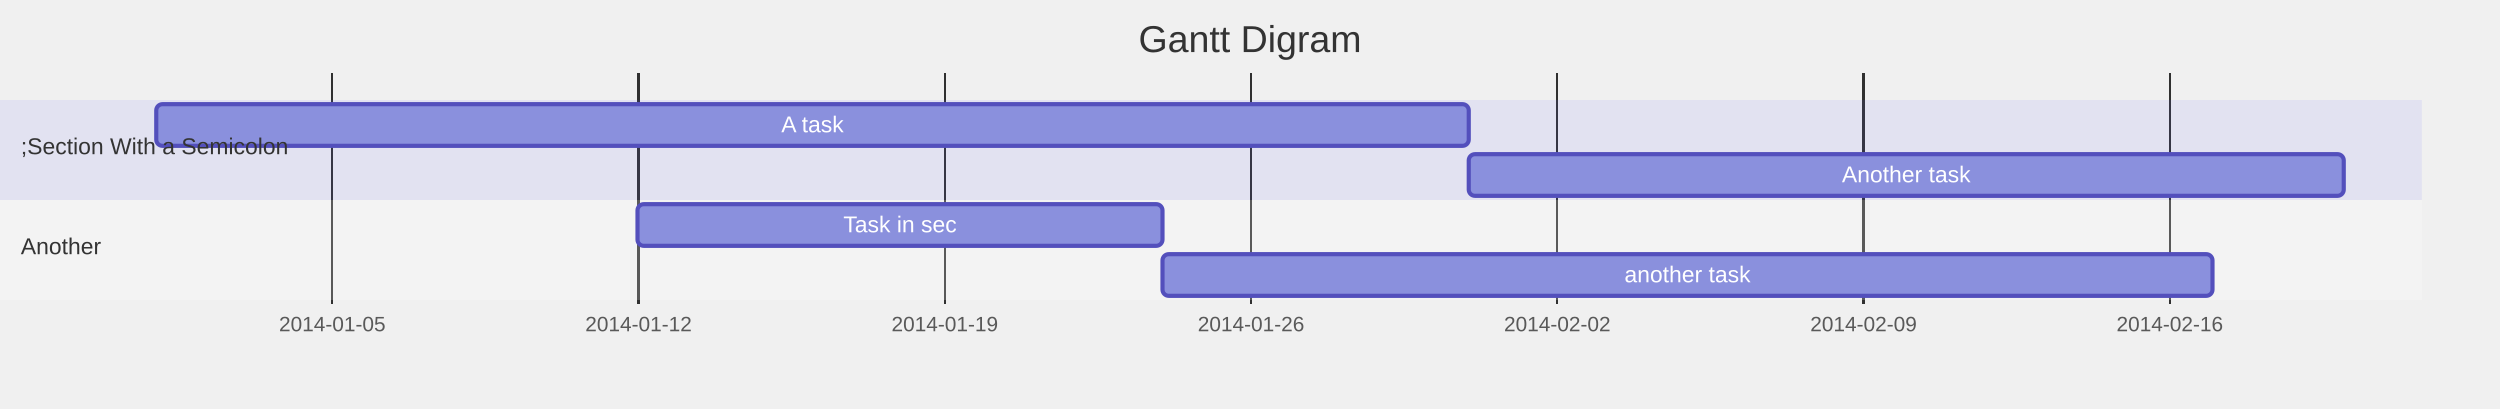
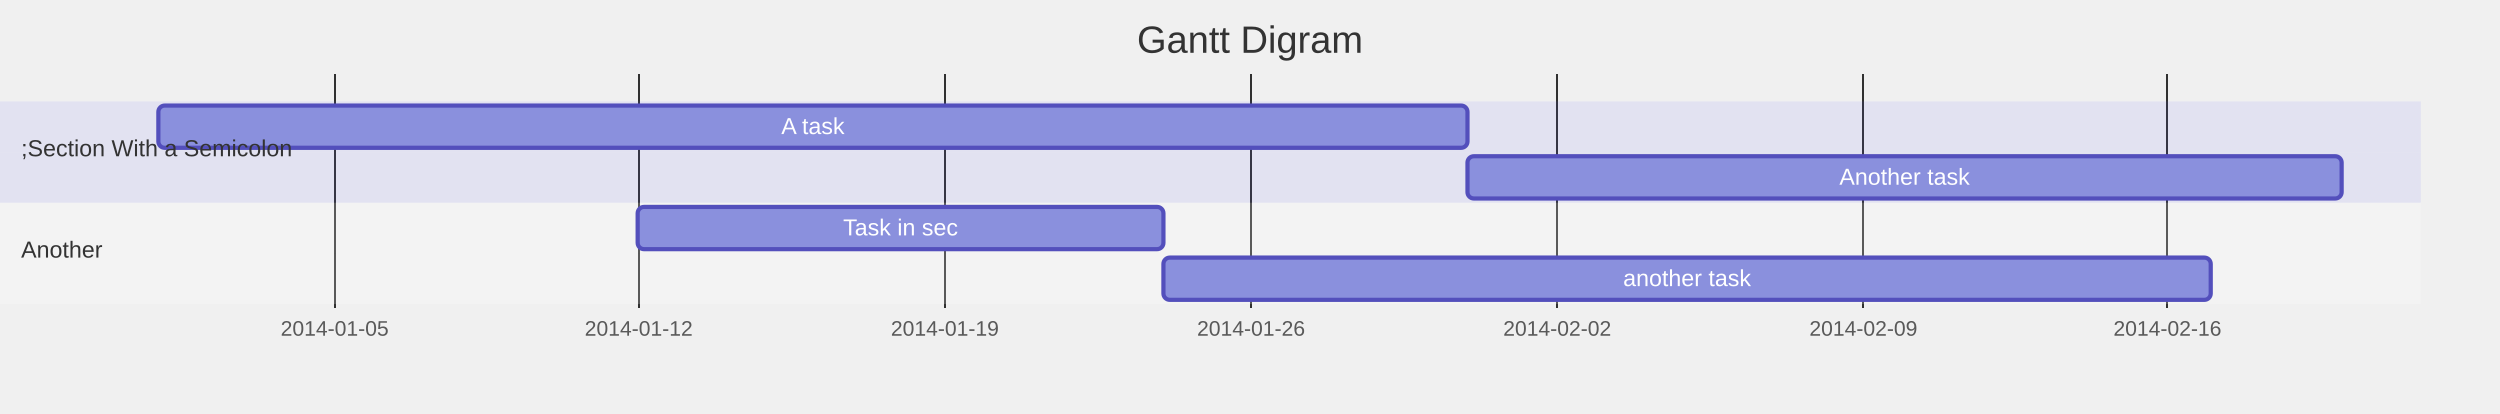
- <svg xmlns="http://www.w3.org/2000/svg" id="upstream_cypress_gantt_spec_should_render_when_there_s_a_semicolon_in_a_section_is_true_030" width="100%" viewBox="0 0 1200 196" style="max-width: 1200px; background-color: white;" role="graphics-document document" aria-roledescription="gantt">
+ <svg xmlns="http://www.w3.org/2000/svg" id="upstream_cypress_gantt_spec_should_render_when_there_s_a_semicolon_in_a_section_is_true_030" width="100%" viewBox="0 0 1184 196" style="max-width: 1184px; background-color: white;" role="graphics-document document" aria-roledescription="gantt">
  <style>#upstream_cypress_gantt_spec_should_render_when_there_s_a_semicolon_in_a_section_is_true_030{font-family:"trebuchet ms",verdana,arial,sans-serif;font-size:16px;fill:#333;}@keyframes edge-animation-frame{from{stroke-dashoffset:0;}}@keyframes dash{to{stroke-dashoffset:0;}}#upstream_cypress_gantt_spec_should_render_when_there_s_a_semicolon_in_a_section_is_true_030 .edge-animation-slow{stroke-dasharray:9,5!important;stroke-dashoffset:900;animation:dash 50s linear infinite;stroke-linecap:round;}#upstream_cypress_gantt_spec_should_render_when_there_s_a_semicolon_in_a_section_is_true_030 .edge-animation-fast{stroke-dasharray:9,5!important;stroke-dashoffset:900;animation:dash 20s linear infinite;stroke-linecap:round;}#upstream_cypress_gantt_spec_should_render_when_there_s_a_semicolon_in_a_section_is_true_030 .error-icon{fill:#552222;}#upstream_cypress_gantt_spec_should_render_when_there_s_a_semicolon_in_a_section_is_true_030 .error-text{fill:#552222;stroke:#552222;}#upstream_cypress_gantt_spec_should_render_when_there_s_a_semicolon_in_a_section_is_true_030 .edge-thickness-normal{stroke-width:1px;}#upstream_cypress_gantt_spec_should_render_when_there_s_a_semicolon_in_a_section_is_true_030 .edge-thickness-thick{stroke-width:3.5px;}#upstream_cypress_gantt_spec_should_render_when_there_s_a_semicolon_in_a_section_is_true_030 .edge-pattern-solid{stroke-dasharray:0;}#upstream_cypress_gantt_spec_should_render_when_there_s_a_semicolon_in_a_section_is_true_030 .edge-thickness-invisible{stroke-width:0;fill:none;}#upstream_cypress_gantt_spec_should_render_when_there_s_a_semicolon_in_a_section_is_true_030 .edge-pattern-dashed{stroke-dasharray:3;}#upstream_cypress_gantt_spec_should_render_when_there_s_a_semicolon_in_a_section_is_true_030 .edge-pattern-dotted{stroke-dasharray:2;}#upstream_cypress_gantt_spec_should_render_when_there_s_a_semicolon_in_a_section_is_true_030 .marker{fill:#333333;stroke:#333333;}#upstream_cypress_gantt_spec_should_render_when_there_s_a_semicolon_in_a_section_is_true_030 .marker.cross{stroke:#333333;}#upstream_cypress_gantt_spec_should_render_when_there_s_a_semicolon_in_a_section_is_true_030 svg{font-family:"trebuchet ms",verdana,arial,sans-serif;font-size:16px;}#upstream_cypress_gantt_spec_should_render_when_there_s_a_semicolon_in_a_section_is_true_030 p{margin:0;}#upstream_cypress_gantt_spec_should_render_when_there_s_a_semicolon_in_a_section_is_true_030 .mermaid-main-font{font-family:"trebuchet ms",verdana,arial,sans-serif;}#upstream_cypress_gantt_spec_should_render_when_there_s_a_semicolon_in_a_section_is_true_030 .exclude-range{fill:#eeeeee;}#upstream_cypress_gantt_spec_should_render_when_there_s_a_semicolon_in_a_section_is_true_030 .section{stroke:none;opacity:0.2;}#upstream_cypress_gantt_spec_should_render_when_there_s_a_semicolon_in_a_section_is_true_030 .section0{fill:rgba(102, 102, 255, 0.49);}#upstream_cypress_gantt_spec_should_render_when_there_s_a_semicolon_in_a_section_is_true_030 .section2{fill:#fff400;}#upstream_cypress_gantt_spec_should_render_when_there_s_a_semicolon_in_a_section_is_true_030 .section1,#upstream_cypress_gantt_spec_should_render_when_there_s_a_semicolon_in_a_section_is_true_030 .section3{fill:white;opacity:0.2;}#upstream_cypress_gantt_spec_should_render_when_there_s_a_semicolon_in_a_section_is_true_030 .sectionTitle0{fill:#333;}#upstream_cypress_gantt_spec_should_render_when_there_s_a_semicolon_in_a_section_is_true_030 .sectionTitle1{fill:#333;}#upstream_cypress_gantt_spec_should_render_when_there_s_a_semicolon_in_a_section_is_true_030 .sectionTitle2{fill:#333;}#upstream_cypress_gantt_spec_should_render_when_there_s_a_semicolon_in_a_section_is_true_030 .sectionTitle3{fill:#333;}#upstream_cypress_gantt_spec_should_render_when_there_s_a_semicolon_in_a_section_is_true_030 .sectionTitle{text-anchor:start;font-family:"trebuchet ms",verdana,arial,sans-serif;}#upstream_cypress_gantt_spec_should_render_when_there_s_a_semicolon_in_a_section_is_true_030 .grid .tick{stroke:lightgrey;opacity:0.8;shape-rendering:crispEdges;}#upstream_cypress_gantt_spec_should_render_when_there_s_a_semicolon_in_a_section_is_true_030 .grid .tick text{font-family:"trebuchet ms",verdana,arial,sans-serif;fill:#333;}#upstream_cypress_gantt_spec_should_render_when_there_s_a_semicolon_in_a_section_is_true_030 .grid path{stroke-width:0;}#upstream_cypress_gantt_spec_should_render_when_there_s_a_semicolon_in_a_section_is_true_030 .today{fill:none;stroke:red;stroke-width:2px;}#upstream_cypress_gantt_spec_should_render_when_there_s_a_semicolon_in_a_section_is_true_030 .task{stroke-width:2;}#upstream_cypress_gantt_spec_should_render_when_there_s_a_semicolon_in_a_section_is_true_030 .taskText{text-anchor:middle;font-family:"trebuchet ms",verdana,arial,sans-serif;}#upstream_cypress_gantt_spec_should_render_when_there_s_a_semicolon_in_a_section_is_true_030 .taskTextOutsideRight{fill:black;text-anchor:start;font-family:"trebuchet ms",verdana,arial,sans-serif;}#upstream_cypress_gantt_spec_should_render_when_there_s_a_semicolon_in_a_section_is_true_030 .taskTextOutsideLeft{fill:black;text-anchor:end;}#upstream_cypress_gantt_spec_should_render_when_there_s_a_semicolon_in_a_section_is_true_030 .task.clickable{cursor:pointer;}#upstream_cypress_gantt_spec_should_render_when_there_s_a_semicolon_in_a_section_is_true_030 .taskText.clickable{cursor:pointer;fill:#003163!important;font-weight:bold;}#upstream_cypress_gantt_spec_should_render_when_there_s_a_semicolon_in_a_section_is_true_030 .taskTextOutsideLeft.clickable{cursor:pointer;fill:#003163!important;font-weight:bold;}#upstream_cypress_gantt_spec_should_render_when_there_s_a_semicolon_in_a_section_is_true_030 .taskTextOutsideRight.clickable{cursor:pointer;fill:#003163!important;font-weight:bold;}#upstream_cypress_gantt_spec_should_render_when_there_s_a_semicolon_in_a_section_is_true_030 .taskText0,#upstream_cypress_gantt_spec_should_render_when_there_s_a_semicolon_in_a_section_is_true_030 .taskText1,#upstream_cypress_gantt_spec_should_render_when_there_s_a_semicolon_in_a_section_is_true_030 .taskText2,#upstream_cypress_gantt_spec_should_render_when_there_s_a_semicolon_in_a_section_is_true_030 .taskText3{fill:white;}#upstream_cypress_gantt_spec_should_render_when_there_s_a_semicolon_in_a_section_is_true_030 .task0,#upstream_cypress_gantt_spec_should_render_when_there_s_a_semicolon_in_a_section_is_true_030 .task1,#upstream_cypress_gantt_spec_should_render_when_there_s_a_semicolon_in_a_section_is_true_030 .task2,#upstream_cypress_gantt_spec_should_render_when_there_s_a_semicolon_in_a_section_is_true_030 .task3{fill:#8a90dd;stroke:#534fbc;}#upstream_cypress_gantt_spec_should_render_when_there_s_a_semicolon_in_a_section_is_true_030 .taskTextOutside0,#upstream_cypress_gantt_spec_should_render_when_there_s_a_semicolon_in_a_section_is_true_030 .taskTextOutside2{fill:black;}#upstream_cypress_gantt_spec_should_render_when_there_s_a_semicolon_in_a_section_is_true_030 .taskTextOutside1,#upstream_cypress_gantt_spec_should_render_when_there_s_a_semicolon_in_a_section_is_true_030 .taskTextOutside3{fill:black;}#upstream_cypress_gantt_spec_should_render_when_there_s_a_semicolon_in_a_section_is_true_030 .active0,#upstream_cypress_gantt_spec_should_render_when_there_s_a_semicolon_in_a_section_is_true_030 .active1,#upstream_cypress_gantt_spec_should_render_when_there_s_a_semicolon_in_a_section_is_true_030 .active2,#upstream_cypress_gantt_spec_should_render_when_there_s_a_semicolon_in_a_section_is_true_030 .active3{fill:#bfc7ff;stroke:#534fbc;}#upstream_cypress_gantt_spec_should_render_when_there_s_a_semicolon_in_a_section_is_true_030 .activeText0,#upstream_cypress_gantt_spec_should_render_when_there_s_a_semicolon_in_a_section_is_true_030 .activeText1,#upstream_cypress_gantt_spec_should_render_when_there_s_a_semicolon_in_a_section_is_true_030 .activeText2,#upstream_cypress_gantt_spec_should_render_when_there_s_a_semicolon_in_a_section_is_true_030 .activeText3{fill:black!important;}#upstream_cypress_gantt_spec_should_render_when_there_s_a_semicolon_in_a_section_is_true_030 .done0,#upstream_cypress_gantt_spec_should_render_when_there_s_a_semicolon_in_a_section_is_true_030 .done1,#upstream_cypress_gantt_spec_should_render_when_there_s_a_semicolon_in_a_section_is_true_030 .done2,#upstream_cypress_gantt_spec_should_render_when_there_s_a_semicolon_in_a_section_is_true_030 .done3{stroke:grey;fill:lightgrey;stroke-width:2;}#upstream_cypress_gantt_spec_should_render_when_there_s_a_semicolon_in_a_section_is_true_030 .doneText0,#upstream_cypress_gantt_spec_should_render_when_there_s_a_semicolon_in_a_section_is_true_030 .doneText1,#upstream_cypress_gantt_spec_should_render_when_there_s_a_semicolon_in_a_section_is_true_030 .doneText2,#upstream_cypress_gantt_spec_should_render_when_there_s_a_semicolon_in_a_section_is_true_030 .doneText3{fill:black!important;}#upstream_cypress_gantt_spec_should_render_when_there_s_a_semicolon_in_a_section_is_true_030 .doneText0.taskTextOutsideLeft,#upstream_cypress_gantt_spec_should_render_when_there_s_a_semicolon_in_a_section_is_true_030 .doneText0.taskTextOutsideRight,#upstream_cypress_gantt_spec_should_render_when_there_s_a_semicolon_in_a_section_is_true_030 .doneText1.taskTextOutsideLeft,#upstream_cypress_gantt_spec_should_render_when_there_s_a_semicolon_in_a_section_is_true_030 .doneText1.taskTextOutsideRight,#upstream_cypress_gantt_spec_should_render_when_there_s_a_semicolon_in_a_section_is_true_030 .doneText2.taskTextOutsideLeft,#upstream_cypress_gantt_spec_should_render_when_there_s_a_semicolon_in_a_section_is_true_030 .doneText2.taskTextOutsideRight,#upstream_cypress_gantt_spec_should_render_when_there_s_a_semicolon_in_a_section_is_true_030 .doneText3.taskTextOutsideLeft,#upstream_cypress_gantt_spec_should_render_when_there_s_a_semicolon_in_a_section_is_true_030 .doneText3.taskTextOutsideRight{fill:black!important;}#upstream_cypress_gantt_spec_should_render_when_there_s_a_semicolon_in_a_section_is_true_030 .crit0,#upstream_cypress_gantt_spec_should_render_when_there_s_a_semicolon_in_a_section_is_true_030 .crit1,#upstream_cypress_gantt_spec_should_render_when_there_s_a_semicolon_in_a_section_is_true_030 .crit2,#upstream_cypress_gantt_spec_should_render_when_there_s_a_semicolon_in_a_section_is_true_030 .crit3{stroke:#ff8888;fill:red;stroke-width:2;}#upstream_cypress_gantt_spec_should_render_when_there_s_a_semicolon_in_a_section_is_true_030 .activeCrit0,#upstream_cypress_gantt_spec_should_render_when_there_s_a_semicolon_in_a_section_is_true_030 .activeCrit1,#upstream_cypress_gantt_spec_should_render_when_there_s_a_semicolon_in_a_section_is_true_030 .activeCrit2,#upstream_cypress_gantt_spec_should_render_when_there_s_a_semicolon_in_a_section_is_true_030 .activeCrit3{stroke:#ff8888;fill:#bfc7ff;stroke-width:2;}#upstream_cypress_gantt_spec_should_render_when_there_s_a_semicolon_in_a_section_is_true_030 .doneCrit0,#upstream_cypress_gantt_spec_should_render_when_there_s_a_semicolon_in_a_section_is_true_030 .doneCrit1,#upstream_cypress_gantt_spec_should_render_when_there_s_a_semicolon_in_a_section_is_true_030 .doneCrit2,#upstream_cypress_gantt_spec_should_render_when_there_s_a_semicolon_in_a_section_is_true_030 .doneCrit3{stroke:#ff8888;fill:lightgrey;stroke-width:2;cursor:pointer;shape-rendering:crispEdges;}#upstream_cypress_gantt_spec_should_render_when_there_s_a_semicolon_in_a_section_is_true_030 .milestone{transform:rotate(45deg) scale(0.8,0.8);}#upstream_cypress_gantt_spec_should_render_when_there_s_a_semicolon_in_a_section_is_true_030 .milestoneText{font-style:italic;}#upstream_cypress_gantt_spec_should_render_when_there_s_a_semicolon_in_a_section_is_true_030 .doneCritText0,#upstream_cypress_gantt_spec_should_render_when_there_s_a_semicolon_in_a_section_is_true_030 .doneCritText1,#upstream_cypress_gantt_spec_should_render_when_there_s_a_semicolon_in_a_section_is_true_030 .doneCritText2,#upstream_cypress_gantt_spec_should_render_when_there_s_a_semicolon_in_a_section_is_true_030 .doneCritText3{fill:black!important;}#upstream_cypress_gantt_spec_should_render_when_there_s_a_semicolon_in_a_section_is_true_030 .doneCritText0.taskTextOutsideLeft,#upstream_cypress_gantt_spec_should_render_when_there_s_a_semicolon_in_a_section_is_true_030 .doneCritText0.taskTextOutsideRight,#upstream_cypress_gantt_spec_should_render_when_there_s_a_semicolon_in_a_section_is_true_030 .doneCritText1.taskTextOutsideLeft,#upstream_cypress_gantt_spec_should_render_when_there_s_a_semicolon_in_a_section_is_true_030 .doneCritText1.taskTextOutsideRight,#upstream_cypress_gantt_spec_should_render_when_there_s_a_semicolon_in_a_section_is_true_030 .doneCritText2.taskTextOutsideLeft,#upstream_cypress_gantt_spec_should_render_when_there_s_a_semicolon_in_a_section_is_true_030 .doneCritText2.taskTextOutsideRight,#upstream_cypress_gantt_spec_should_render_when_there_s_a_semicolon_in_a_section_is_true_030 .doneCritText3.taskTextOutsideLeft,#upstream_cypress_gantt_spec_should_render_when_there_s_a_semicolon_in_a_section_is_true_030 .doneCritText3.taskTextOutsideRight{fill:black!important;}#upstream_cypress_gantt_spec_should_render_when_there_s_a_semicolon_in_a_section_is_true_030 .vert{stroke:navy;}#upstream_cypress_gantt_spec_should_render_when_there_s_a_semicolon_in_a_section_is_true_030 .vertText{font-size:15px;text-anchor:middle;fill:navy!important;}#upstream_cypress_gantt_spec_should_render_when_there_s_a_semicolon_in_a_section_is_true_030 .activeCritText0,#upstream_cypress_gantt_spec_should_render_when_there_s_a_semicolon_in_a_section_is_true_030 .activeCritText1,#upstream_cypress_gantt_spec_should_render_when_there_s_a_semicolon_in_a_section_is_true_030 .activeCritText2,#upstream_cypress_gantt_spec_should_render_when_there_s_a_semicolon_in_a_section_is_true_030 .activeCritText3{fill:black!important;}#upstream_cypress_gantt_spec_should_render_when_there_s_a_semicolon_in_a_section_is_true_030 .titleText{text-anchor:middle;font-size:18px;fill:#333;font-family:"trebuchet ms",verdana,arial,sans-serif;}#upstream_cypress_gantt_spec_should_render_when_there_s_a_semicolon_in_a_section_is_true_030 .node .neo-node{stroke:#9370DB;}#upstream_cypress_gantt_spec_should_render_when_there_s_a_semicolon_in_a_section_is_true_030 [data-look="neo"].node rect,#upstream_cypress_gantt_spec_should_render_when_there_s_a_semicolon_in_a_section_is_true_030 [data-look="neo"].cluster rect,#upstream_cypress_gantt_spec_should_render_when_there_s_a_semicolon_in_a_section_is_true_030 [data-look="neo"].node polygon{stroke:#9370DB;filter:drop-shadow(1px 2px 2px rgba(185, 185, 185, 1));}#upstream_cypress_gantt_spec_should_render_when_there_s_a_semicolon_in_a_section_is_true_030 [data-look="neo"].swimlane.cluster rect{filter:none;}#upstream_cypress_gantt_spec_should_render_when_there_s_a_semicolon_in_a_section_is_true_030 [data-look="neo"].node path{stroke:#9370DB;stroke-width:1px;}#upstream_cypress_gantt_spec_should_render_when_there_s_a_semicolon_in_a_section_is_true_030 [data-look="neo"].node .outer-path{filter:drop-shadow(1px 2px 2px rgba(185, 185, 185, 1));}#upstream_cypress_gantt_spec_should_render_when_there_s_a_semicolon_in_a_section_is_true_030 [data-look="neo"].node .neo-line path{stroke:#9370DB;filter:none;}#upstream_cypress_gantt_spec_should_render_when_there_s_a_semicolon_in_a_section_is_true_030 [data-look="neo"].node circle{stroke:#9370DB;filter:drop-shadow(1px 2px 2px rgba(185, 185, 185, 1));}#upstream_cypress_gantt_spec_should_render_when_there_s_a_semicolon_in_a_section_is_true_030 [data-look="neo"].node circle .state-start{fill:#000000;}#upstream_cypress_gantt_spec_should_render_when_there_s_a_semicolon_in_a_section_is_true_030 [data-look="neo"].icon-shape .icon{fill:#9370DB;filter:drop-shadow(1px 2px 2px rgba(185, 185, 185, 1));}#upstream_cypress_gantt_spec_should_render_when_there_s_a_semicolon_in_a_section_is_true_030 [data-look="neo"].icon-shape .icon-neo path{stroke:#9370DB;filter:drop-shadow(1px 2px 2px rgba(185, 185, 185, 1));}#upstream_cypress_gantt_spec_should_render_when_there_s_a_semicolon_in_a_section_is_true_030 :root{--mermaid-font-family:"trebuchet ms",verdana,arial,sans-serif;}</style>
  <g />
  <g class="grid" transform="translate(75, 146)" fill="none" font-size="10" font-family="sans-serif" text-anchor="middle">
-     <path class="domain" stroke="currentColor" d="M0.5,-111V0.5H1050.5V-111" />
-     <g class="tick" opacity="1" transform="translate(84.5,0)">
+     <path class="domain" stroke="currentColor" d="M0.5,-111V0.5H1034.5V-111" />
+     <g class="tick" opacity="1" transform="translate(83.5,0)">
      <line stroke="currentColor" y2="-111" />
      <text fill="#000" y="3" dy="1em" stroke="none" font-size="10" style="text-anchor: middle;">2014-01-05</text>
    </g>
-     <g class="tick" opacity="1" transform="translate(231.5,0)">
+     <g class="tick" opacity="1" transform="translate(227.5,0)">
      <line stroke="currentColor" y2="-111" />
      <text fill="#000" y="3" dy="1em" stroke="none" font-size="10" style="text-anchor: middle;">2014-01-12</text>
    </g>
-     <g class="tick" opacity="1" transform="translate(378.5,0)">
+     <g class="tick" opacity="1" transform="translate(372.5,0)">
      <line stroke="currentColor" y2="-111" />
      <text fill="#000" y="3" dy="1em" stroke="none" font-size="10" style="text-anchor: middle;">2014-01-19</text>
    </g>
-     <g class="tick" opacity="1" transform="translate(525.5,0)">
+     <g class="tick" opacity="1" transform="translate(517.5,0)">
      <line stroke="currentColor" y2="-111" />
      <text fill="#000" y="3" dy="1em" stroke="none" font-size="10" style="text-anchor: middle;">2014-01-26</text>
    </g>
-     <g class="tick" opacity="1" transform="translate(672.5,0)">
+     <g class="tick" opacity="1" transform="translate(662.5,0)">
      <line stroke="currentColor" y2="-111" />
      <text fill="#000" y="3" dy="1em" stroke="none" font-size="10" style="text-anchor: middle;">2014-02-02</text>
    </g>
-     <g class="tick" opacity="1" transform="translate(819.5,0)">
+     <g class="tick" opacity="1" transform="translate(807.5,0)">
      <line stroke="currentColor" y2="-111" />
      <text fill="#000" y="3" dy="1em" stroke="none" font-size="10" style="text-anchor: middle;">2014-02-09</text>
    </g>
-     <g class="tick" opacity="1" transform="translate(966.5,0)">
+     <g class="tick" opacity="1" transform="translate(951.5,0)">
      <line stroke="currentColor" y2="-111" />
      <text fill="#000" y="3" dy="1em" stroke="none" font-size="10" style="text-anchor: middle;">2014-02-16</text>
    </g>
  </g>
  <g>
-     <rect x="0" y="48" width="1162.5" height="24" class="section section0" />
-     <rect x="0" y="96" width="1162.5" height="24" class="section section1" />
-     <rect x="0" y="120" width="1162.5" height="24" class="section section1" />
-     <rect x="0" y="72" width="1162.5" height="24" class="section section0" />
+     <rect x="0" y="48" width="1146.5" height="24" class="section section0" />
+     <rect x="0" y="96" width="1146.5" height="24" class="section section1" />
+     <rect x="0" y="120" width="1146.5" height="24" class="section section1" />
+     <rect x="0" y="72" width="1146.5" height="24" class="section section0" />
  </g>
  <g>
-     <rect id="upstream_cypress_gantt_spec_should_render_when_there_s_a_semicolon_in_a_section_is_true_030-a1" rx="3" ry="3" x="75" y="50" width="630" height="20" transform-origin="390px 60px" class="task task0" />
-     <rect id="upstream_cypress_gantt_spec_should_render_when_there_s_a_semicolon_in_a_section_is_true_030-task2" rx="3" ry="3" x="306" y="98" width="252" height="20" transform-origin="432px 108px" class="task task1" />
-     <rect id="upstream_cypress_gantt_spec_should_render_when_there_s_a_semicolon_in_a_section_is_true_030-task3" rx="3" ry="3" x="558" y="122" width="504" height="20" transform-origin="810px 132px" class="task task1" />
-     <rect id="upstream_cypress_gantt_spec_should_render_when_there_s_a_semicolon_in_a_section_is_true_030-task1" rx="3" ry="3" x="705" y="74" width="420" height="20" transform-origin="915px 84px" class="task task0" />
-     <text id="upstream_cypress_gantt_spec_should_render_when_there_s_a_semicolon_in_a_section_is_true_030-a1-text" font-size="11" x="390" y="63.5" class="taskText taskText0  width-29.34375">A task           </text>
-     <text id="upstream_cypress_gantt_spec_should_render_when_there_s_a_semicolon_in_a_section_is_true_030-task2-text" font-size="11" x="432" y="111.5" class="taskText taskText1  width-52.484375">Task in sec      </text>
-     <text id="upstream_cypress_gantt_spec_should_render_when_there_s_a_semicolon_in_a_section_is_true_030-task3-text" font-size="11" x="810" y="135.5" class="taskText taskText1  width-61.796875">another task      </text>
-     <text id="upstream_cypress_gantt_spec_should_render_when_there_s_a_semicolon_in_a_section_is_true_030-task1-text" font-size="11" x="915" y="87.5" class="taskText taskText0  width-62.515625">Another task     </text>
+     <rect id="upstream_cypress_gantt_spec_should_render_when_there_s_a_semicolon_in_a_section_is_true_030-a1" rx="3" ry="3" x="75" y="50" width="620" height="20" transform-origin="385px 60px" class="task task0" />
+     <rect id="upstream_cypress_gantt_spec_should_render_when_there_s_a_semicolon_in_a_section_is_true_030-task2" rx="3" ry="3" x="302" y="98" width="249" height="20" transform-origin="426.5px 108px" class="task task1" />
+     <rect id="upstream_cypress_gantt_spec_should_render_when_there_s_a_semicolon_in_a_section_is_true_030-task3" rx="3" ry="3" x="551" y="122" width="496" height="20" transform-origin="799px 132px" class="task task1" />
+     <rect id="upstream_cypress_gantt_spec_should_render_when_there_s_a_semicolon_in_a_section_is_true_030-task1" rx="3" ry="3" x="695" y="74" width="414" height="20" transform-origin="902px 84px" class="task task0" />
+     <text id="upstream_cypress_gantt_spec_should_render_when_there_s_a_semicolon_in_a_section_is_true_030-a1-text" font-size="11" x="385" y="63.5" class="taskText taskText0  width-29.34375">A task           </text>
+     <text id="upstream_cypress_gantt_spec_should_render_when_there_s_a_semicolon_in_a_section_is_true_030-task2-text" font-size="11" x="426.5" y="111.5" class="taskText taskText1  width-52.484375">Task in sec      </text>
+     <text id="upstream_cypress_gantt_spec_should_render_when_there_s_a_semicolon_in_a_section_is_true_030-task3-text" font-size="11" x="799" y="135.5" class="taskText taskText1  width-61.796875">another task      </text>
+     <text id="upstream_cypress_gantt_spec_should_render_when_there_s_a_semicolon_in_a_section_is_true_030-task1-text" font-size="11" x="902" y="87.5" class="taskText taskText0  width-62.515625">Another task     </text>
  </g>
  <g>
    <text dy="0em" x="10" y="74" font-size="11" class="sectionTitle sectionTitle0">
      <tspan alignment-baseline="central" x="10">;Section With a Semicolon</tspan>
    </text>
    <text dy="0em" x="10" y="122" font-size="11" class="sectionTitle sectionTitle1">
      <tspan alignment-baseline="central" x="10">Another</tspan>
    </text>
  </g>
  <g class="today">
-     <line x1="76774" x2="76774" y1="25" y2="171" class="today" />
+     <line x1="75605" x2="75605" y1="25" y2="171" class="today" />
  </g>
-   <text x="600" y="25" class="titleText">Gantt Digram</text>
+   <text x="592" y="25" class="titleText">Gantt Digram</text>
</svg>
